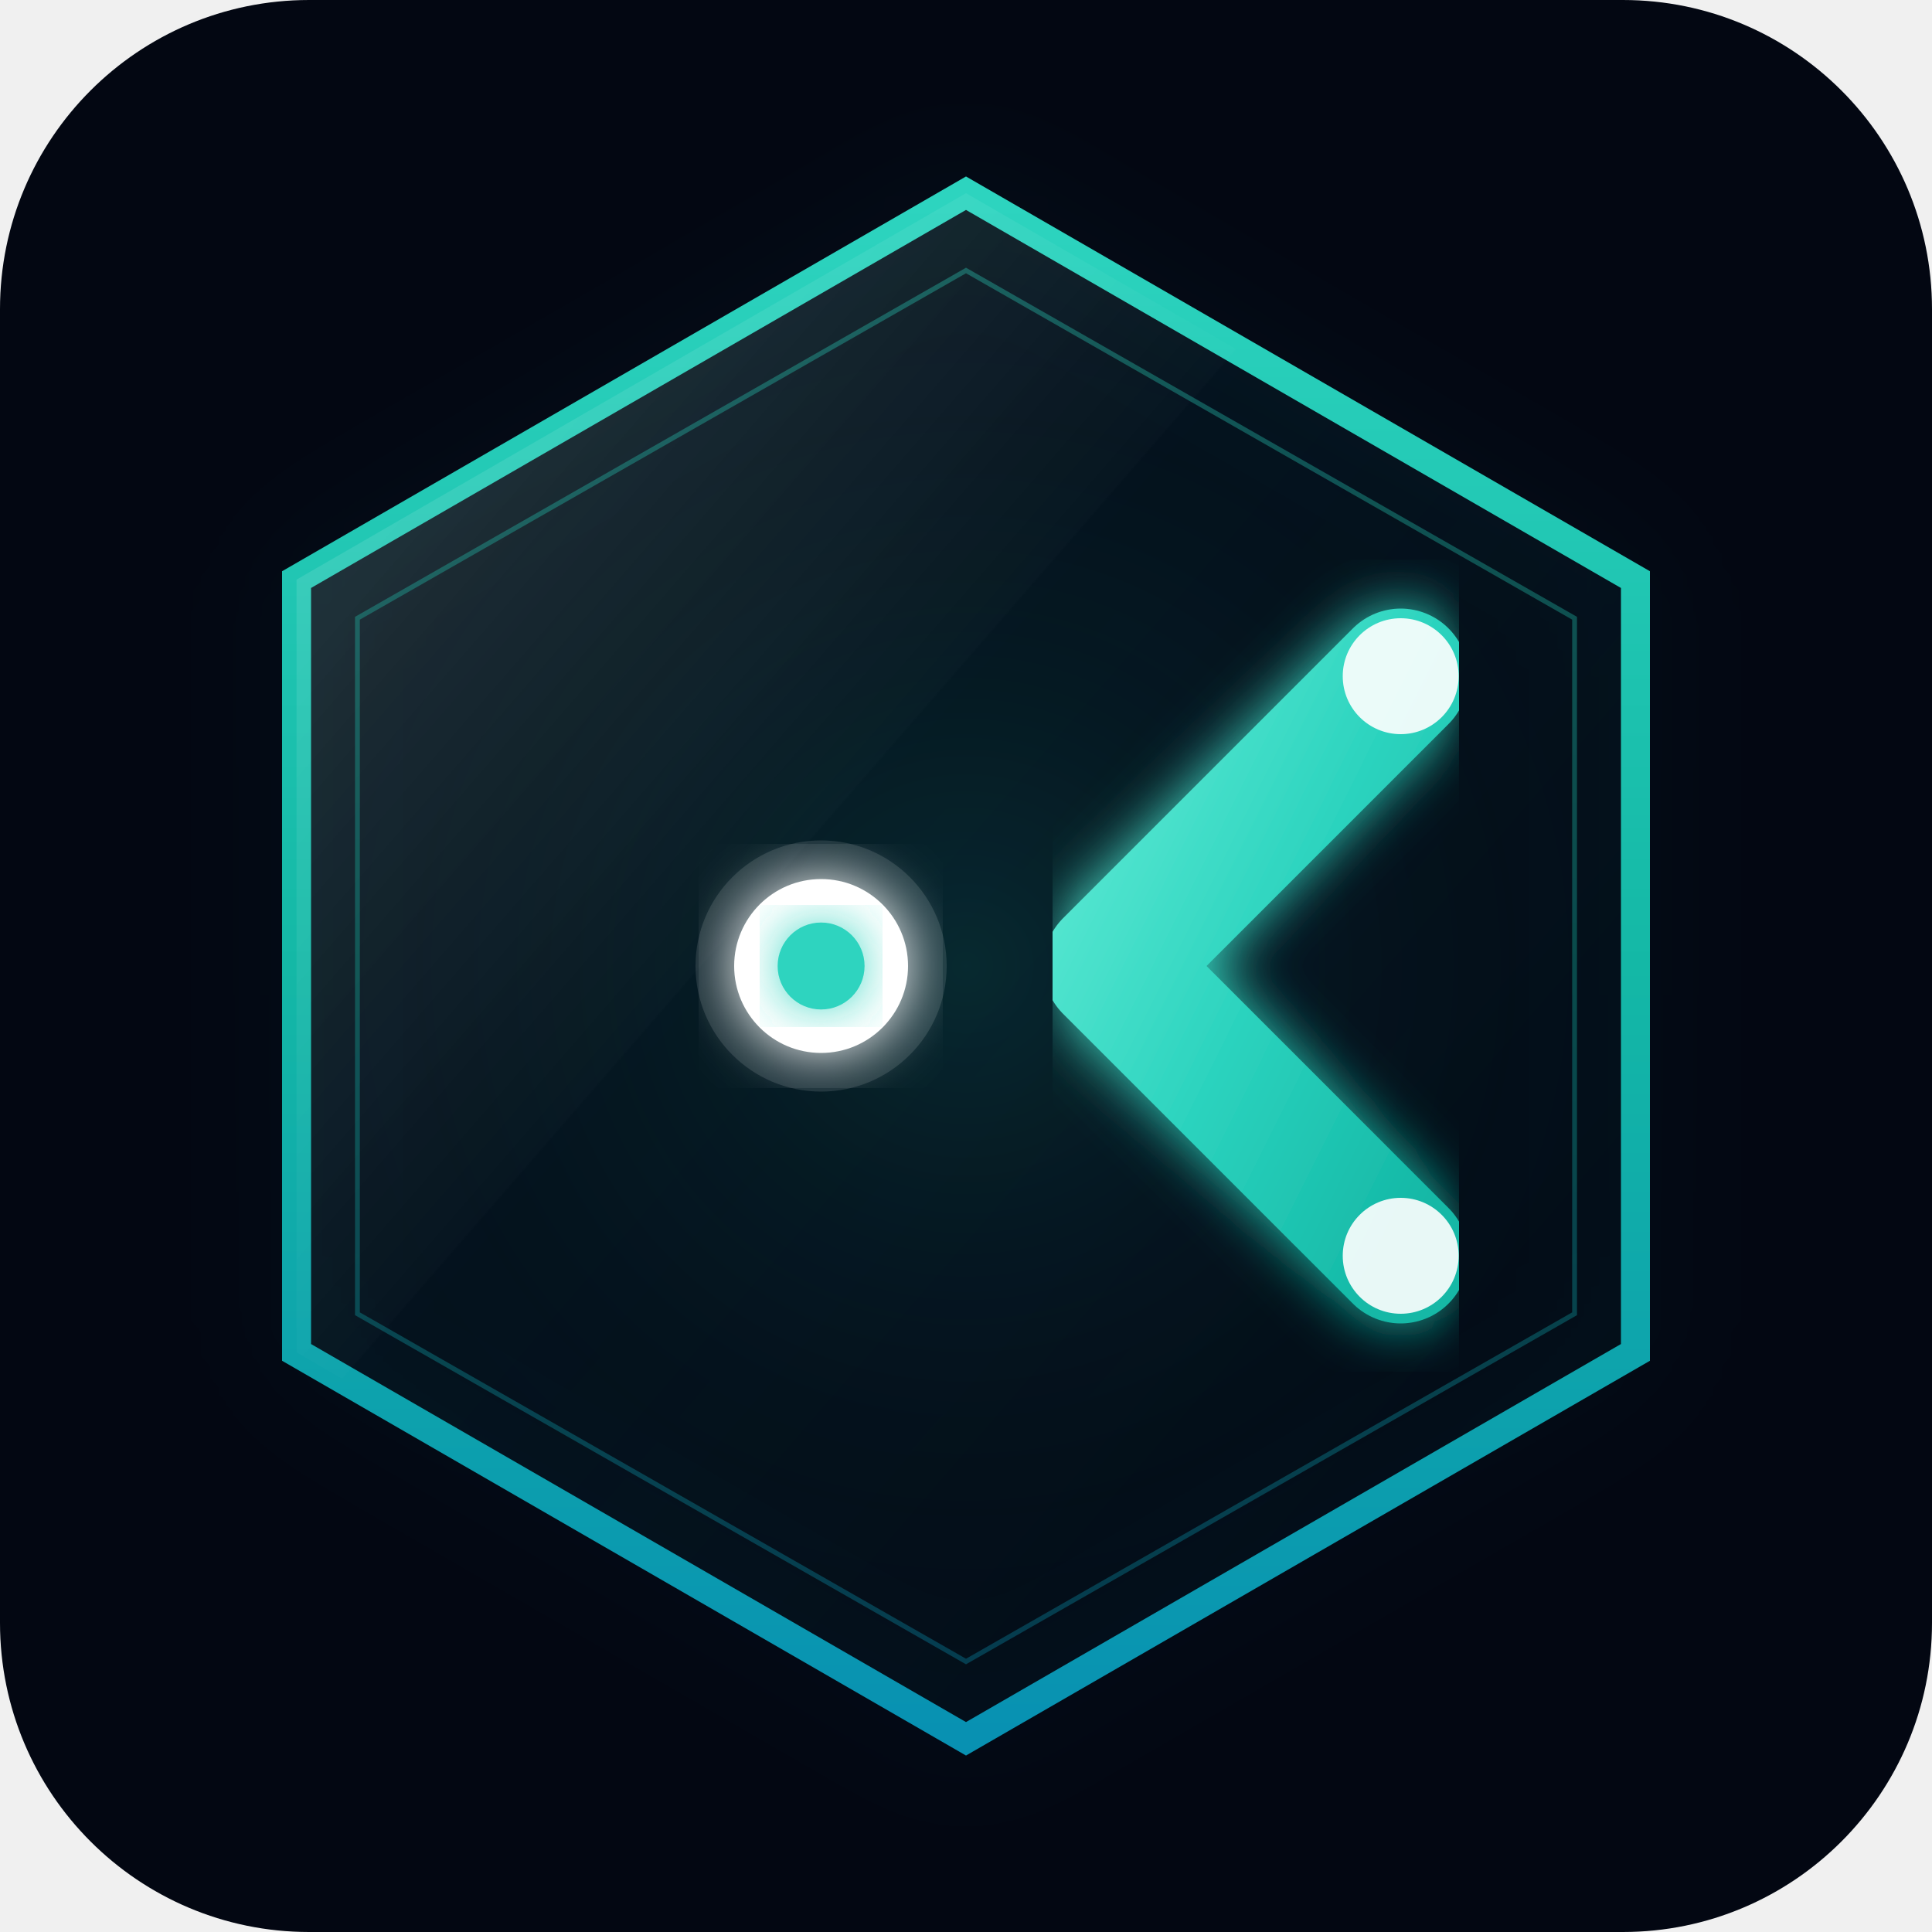
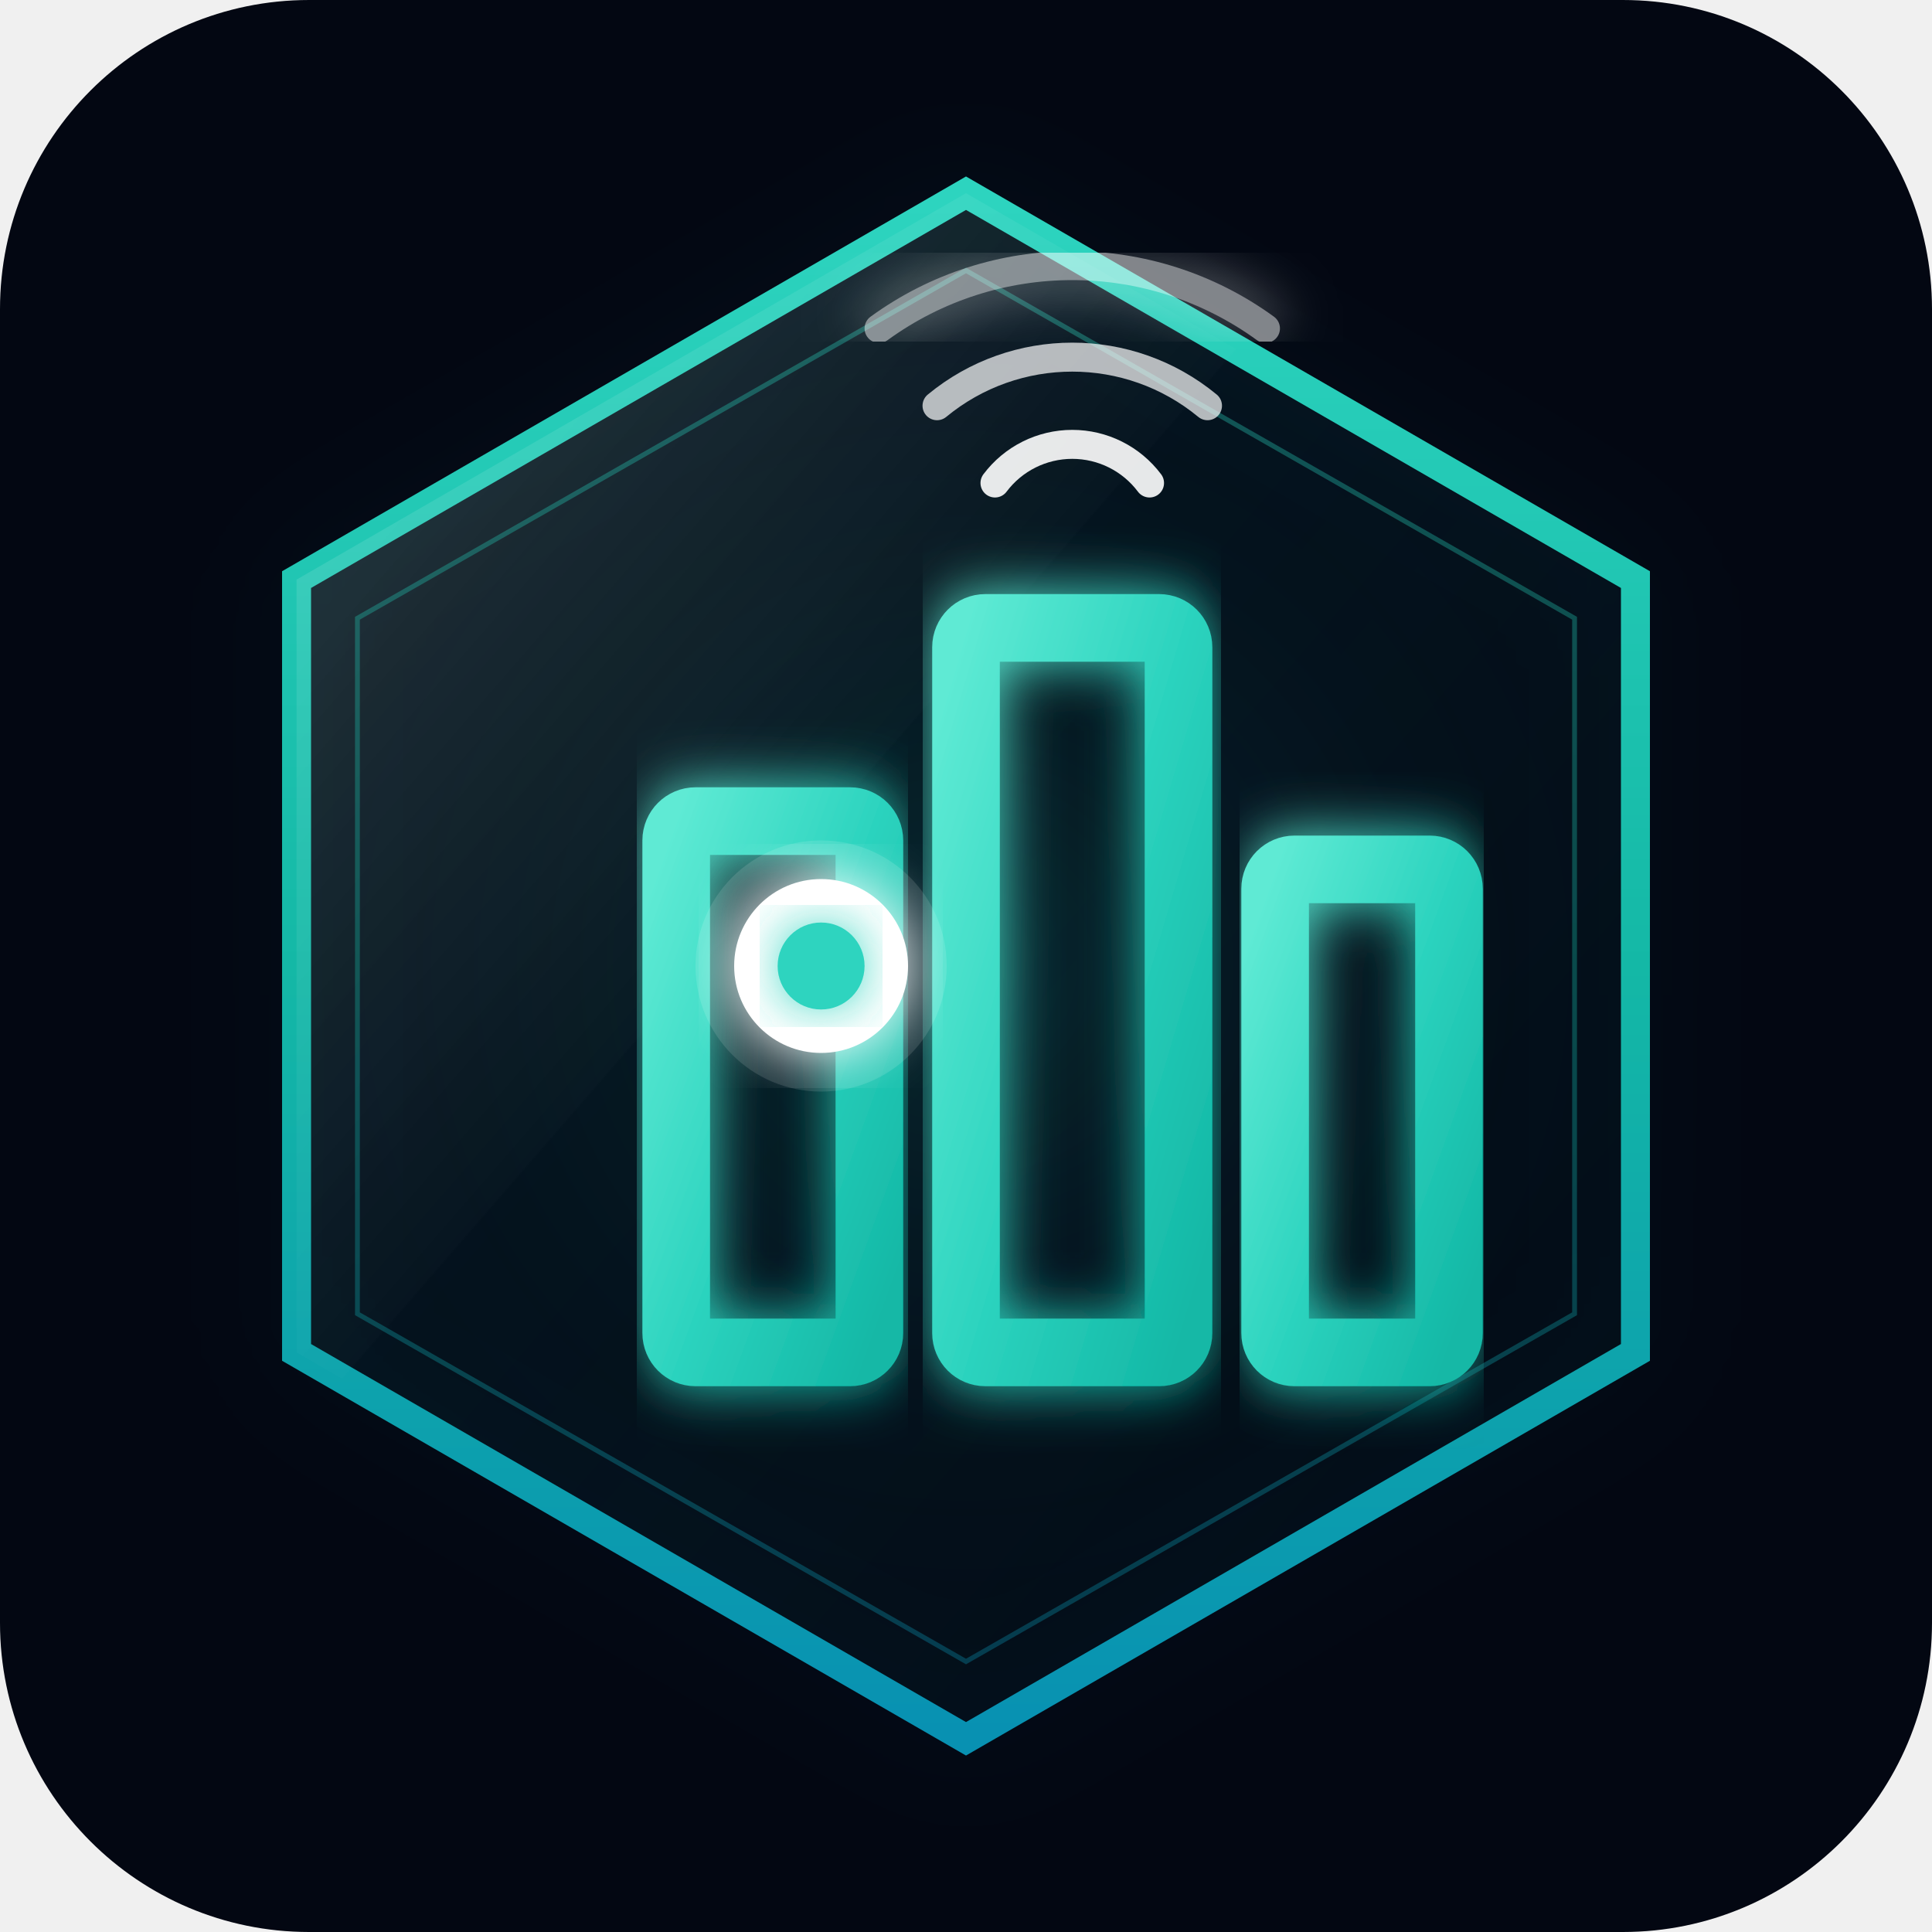
<svg xmlns="http://www.w3.org/2000/svg" viewBox="0 0 200 200">
  <defs>
    <filter id="glow" x="-40%" y="-40%" width="180%" height="180%">
      <feGaussianBlur stdDeviation="6" result="blur" />
      <feMerge>
        <feMergeNode in="blur" />
        <feMergeNode in="SourceGraphic" />
      </feMerge>
    </filter>
    <filter id="softGlow" x="-20%" y="-20%" width="140%" height="140%">
      <feGaussianBlur stdDeviation="3" result="blur" />
      <feMerge>
        <feMergeNode in="blur" />
        <feMergeNode in="SourceGraphic" />
      </feMerge>
    </filter>
    <linearGradient id="hexGrad" x1="0%" y1="0%" x2="0%" y2="100%">
      <stop offset="0%" stop-color="#2dd4bf" />
      <stop offset="50%" stop-color="#14b8a6" />
      <stop offset="100%" stop-color="#0891b2" />
    </linearGradient>
    <linearGradient id="hexFill" x1="0%" y1="0%" x2="100%" y2="100%">
      <stop offset="0%" stop-color="#14b8a6" stop-opacity="0.1" />
      <stop offset="100%" stop-color="#0891b2" stop-opacity="0.02" />
    </linearGradient>
    <linearGradient id="iconGrad" x1="0%" y1="0%" x2="100%" y2="100%">
      <stop offset="0%" stop-color="#5eead4" />
      <stop offset="50%" stop-color="#2dd4bf" />
      <stop offset="100%" stop-color="#14b8a6" />
    </linearGradient>
    <radialGradient id="centerGlow" cx="50%" cy="50%" r="50%">
      <stop offset="0%" stop-color="#14b8a6" stop-opacity="0.15" />
      <stop offset="100%" stop-color="#030712" stop-opacity="0" />
    </radialGradient>
    <linearGradient id="glassGrad" x1="0%" y1="0%" x2="100%" y2="100%">
      <stop offset="0%" stop-color="#ffffff" stop-opacity="0.15" />
      <stop offset="40%" stop-color="#ffffff" stop-opacity="0.01" />
      <stop offset="40.1%" stop-color="#ffffff" stop-opacity="0" />
      <stop offset="100%" stop-color="#ffffff" stop-opacity="0" />
    </linearGradient>
  </defs>
  <rect width="100%" height="100%" fill="#030712" rx="32" />
  <circle cx="100" cy="100" r="70" fill="url(#centerGlow)" />
  <polygon points="100,20 169.3,60 169.3,140 100,180 30.7,140 30.7,60" fill="none" stroke="url(#hexGrad)" stroke-width="0.8" opacity="0.3" filter="url(#glow)" />
  <polygon points="100,20 169.3,60 169.3,140 100,180 30.7,140 30.7,60" fill="url(#hexFill)" stroke="url(#hexGrad)" stroke-width="3" />
  <polygon points="100,20 169.3,60 169.3,140 100,180 30.7,140 30.7,60" fill="url(#glassGrad)" />
  <polygon points="100,28 163,64 163,136 100,172 37,136 37,64" fill="none" stroke="url(#hexGrad)" stroke-width="0.5" opacity="0.35" />
-   <path d="M 85,100 L 115,100" fill="none" stroke="url(#iconGrad)" stroke-width="14" stroke-linecap="round" filter="url(#softGlow)" />
-   <path d="M 115,100 L 145,70 M 115,100 L 145,130" fill="none" stroke="url(#iconGrad)" stroke-width="14" stroke-linecap="round" filter="url(#softGlow)" />
-   <circle cx="145" cy="70" r="6" fill="#FFFFFF" opacity="0.9" />
-   <circle cx="145" cy="130" r="6" fill="#FFFFFF" opacity="0.9" />
+   <rect x="70" y="85" width="20" height="55" rx="2" fill="none" stroke="url(#iconGrad)" stroke-width="7" stroke-linecap="round" filter="url(#softGlow)" />
+   <rect x="100" y="65" width="22" height="75" rx="2" fill="none" stroke="url(#iconGrad)" stroke-width="7" stroke-linecap="round" filter="url(#softGlow)" />
+   <rect x="132" y="90" width="18" height="50" rx="2" fill="none" stroke="url(#iconGrad)" stroke-width="7" stroke-linecap="round" filter="url(#softGlow)" />
+   <path d="M 103,50 A 10,10 0 0 1 119,50" fill="none" stroke="#FFFFFF" stroke-width="3" stroke-linecap="round" opacity="0.9" />
+   <path d="M 97,42 A 22,22 0 0 1 125,42" fill="none" stroke="#FFFFFF" stroke-width="3" stroke-linecap="round" opacity="0.7" />
+   <path d="M 91,34 A 34,34 0 0 1 131,34" fill="none" stroke="#FFFFFF" stroke-width="3" stroke-linecap="round" opacity="0.5" filter="url(#softGlow)" />
  <circle cx="85" cy="100" r="13" fill="#FFFFFF" opacity="0.12" />
  <circle cx="85" cy="100" r="9" fill="#FFFFFF" filter="url(#softGlow)" />
  <circle cx="85" cy="100" r="4.5" fill="#2dd4bf" filter="url(#softGlow)" />
</svg>
